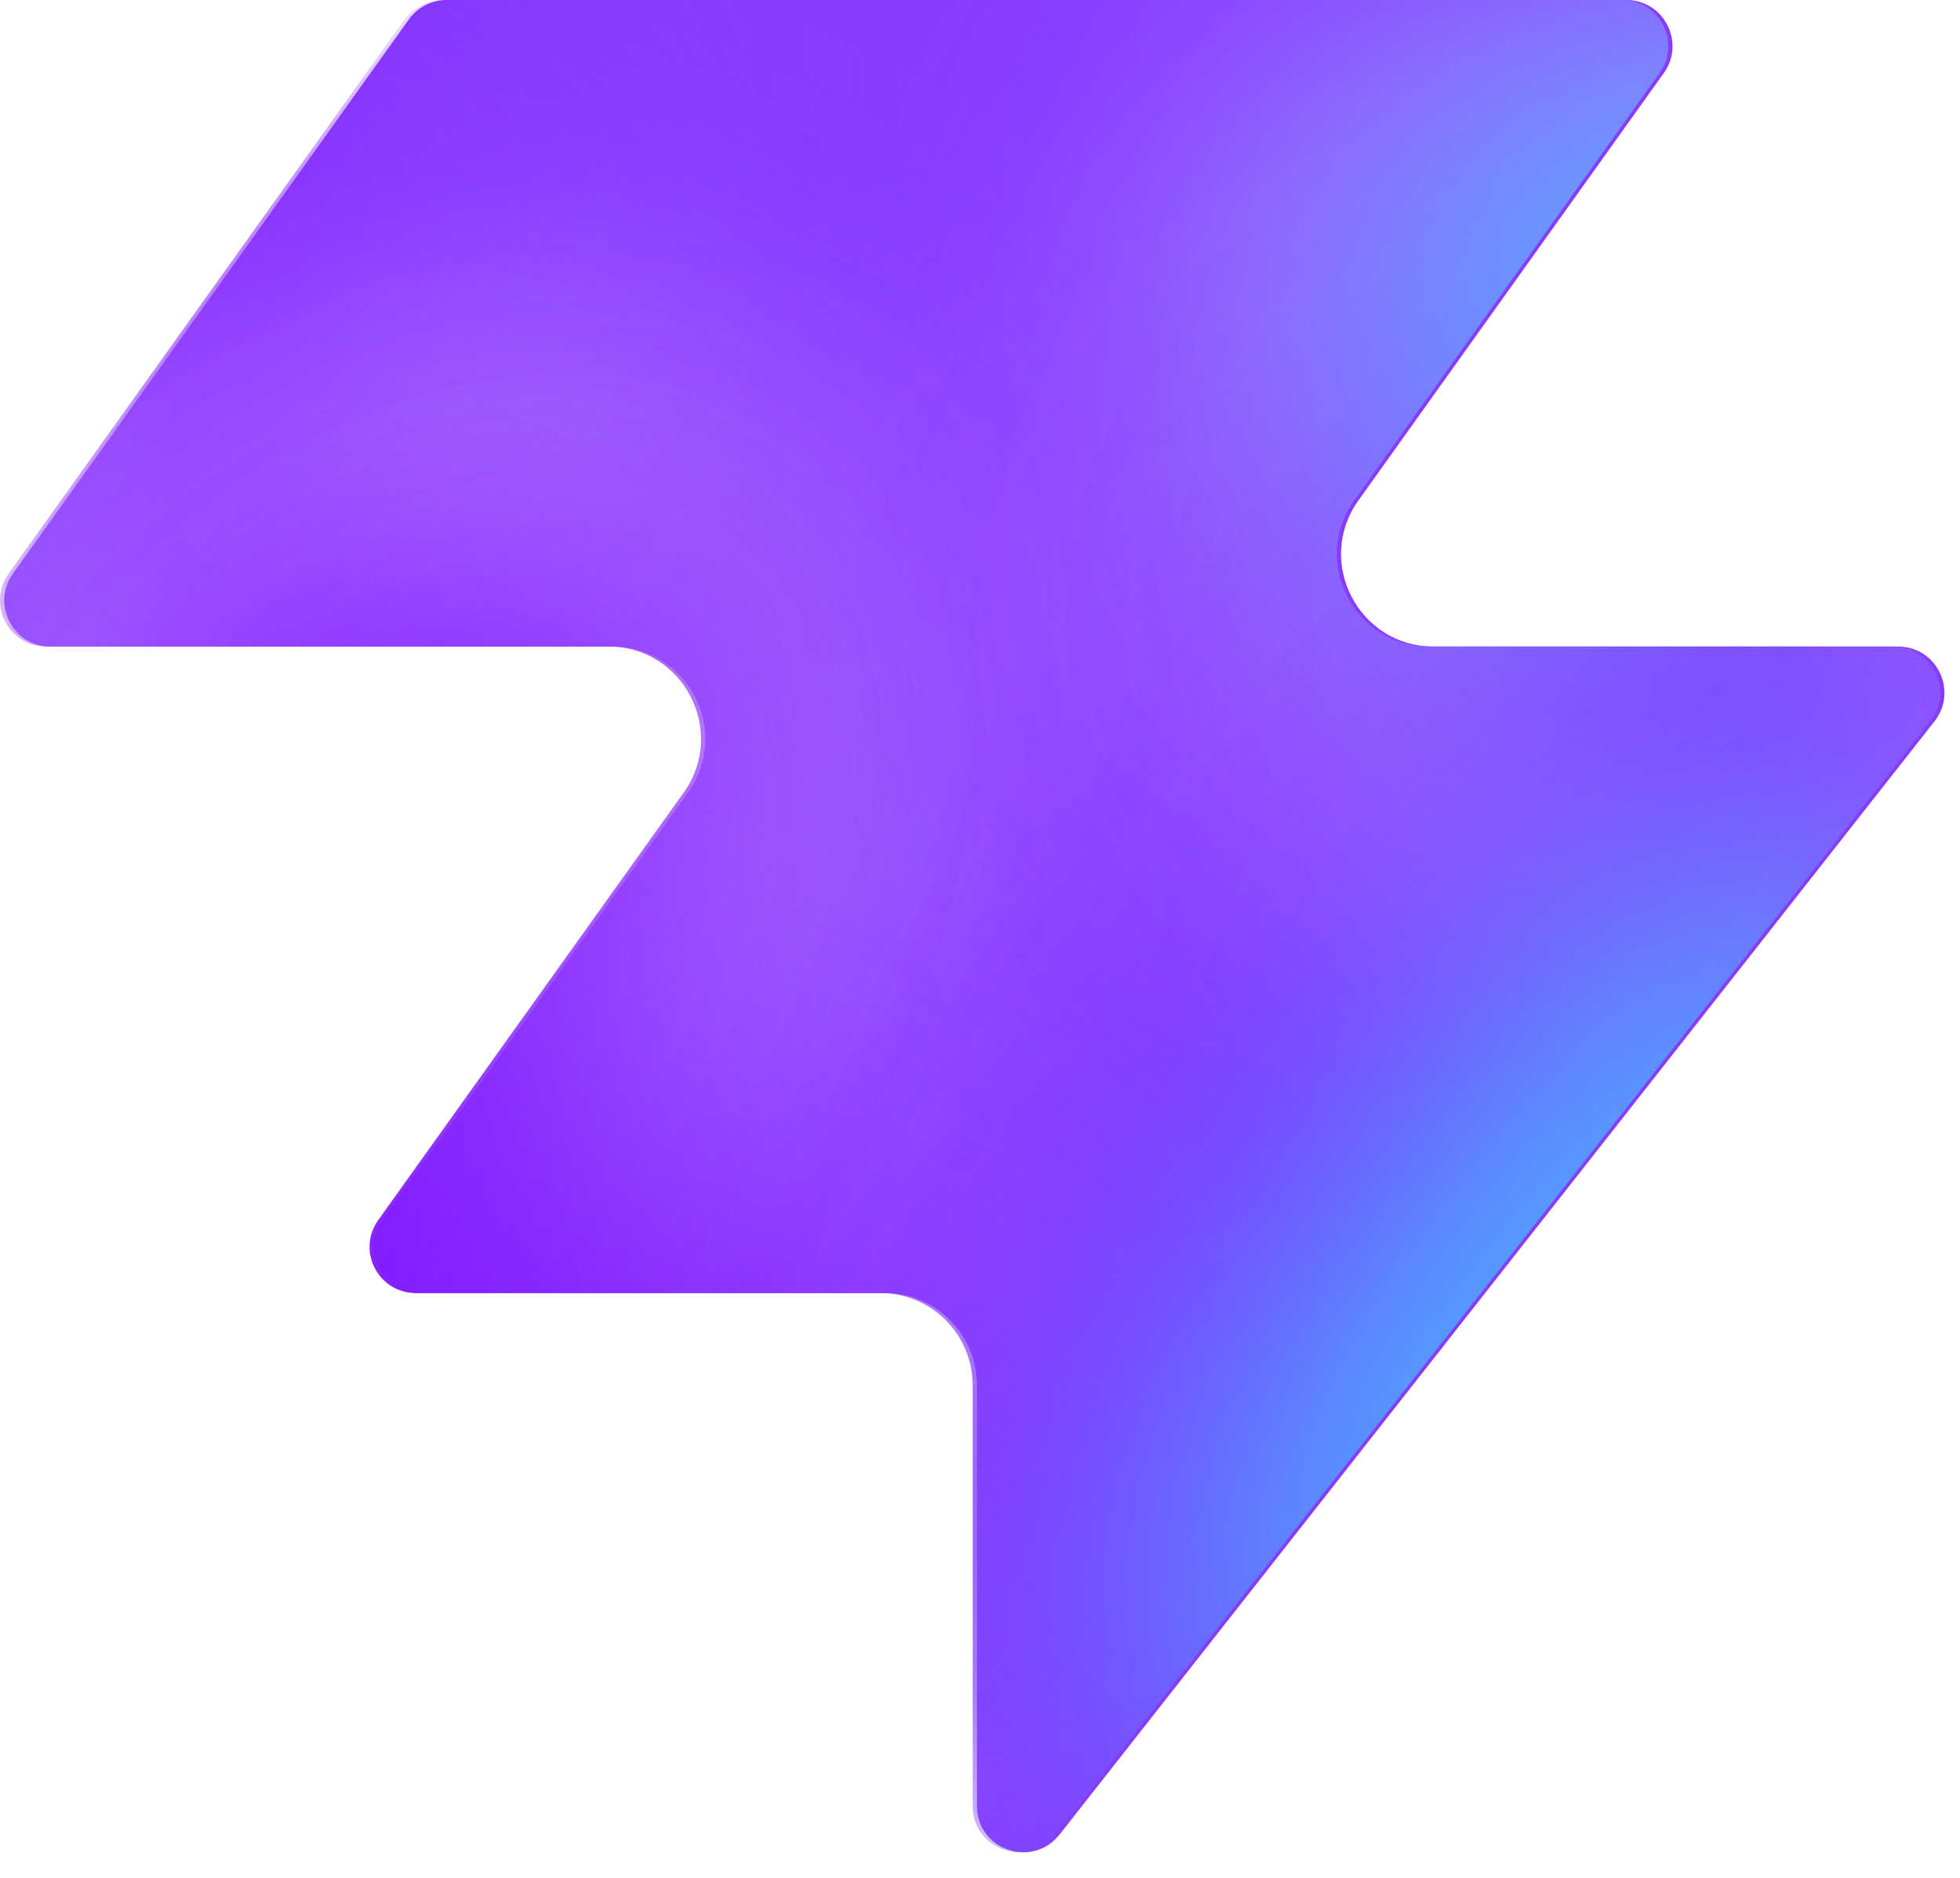
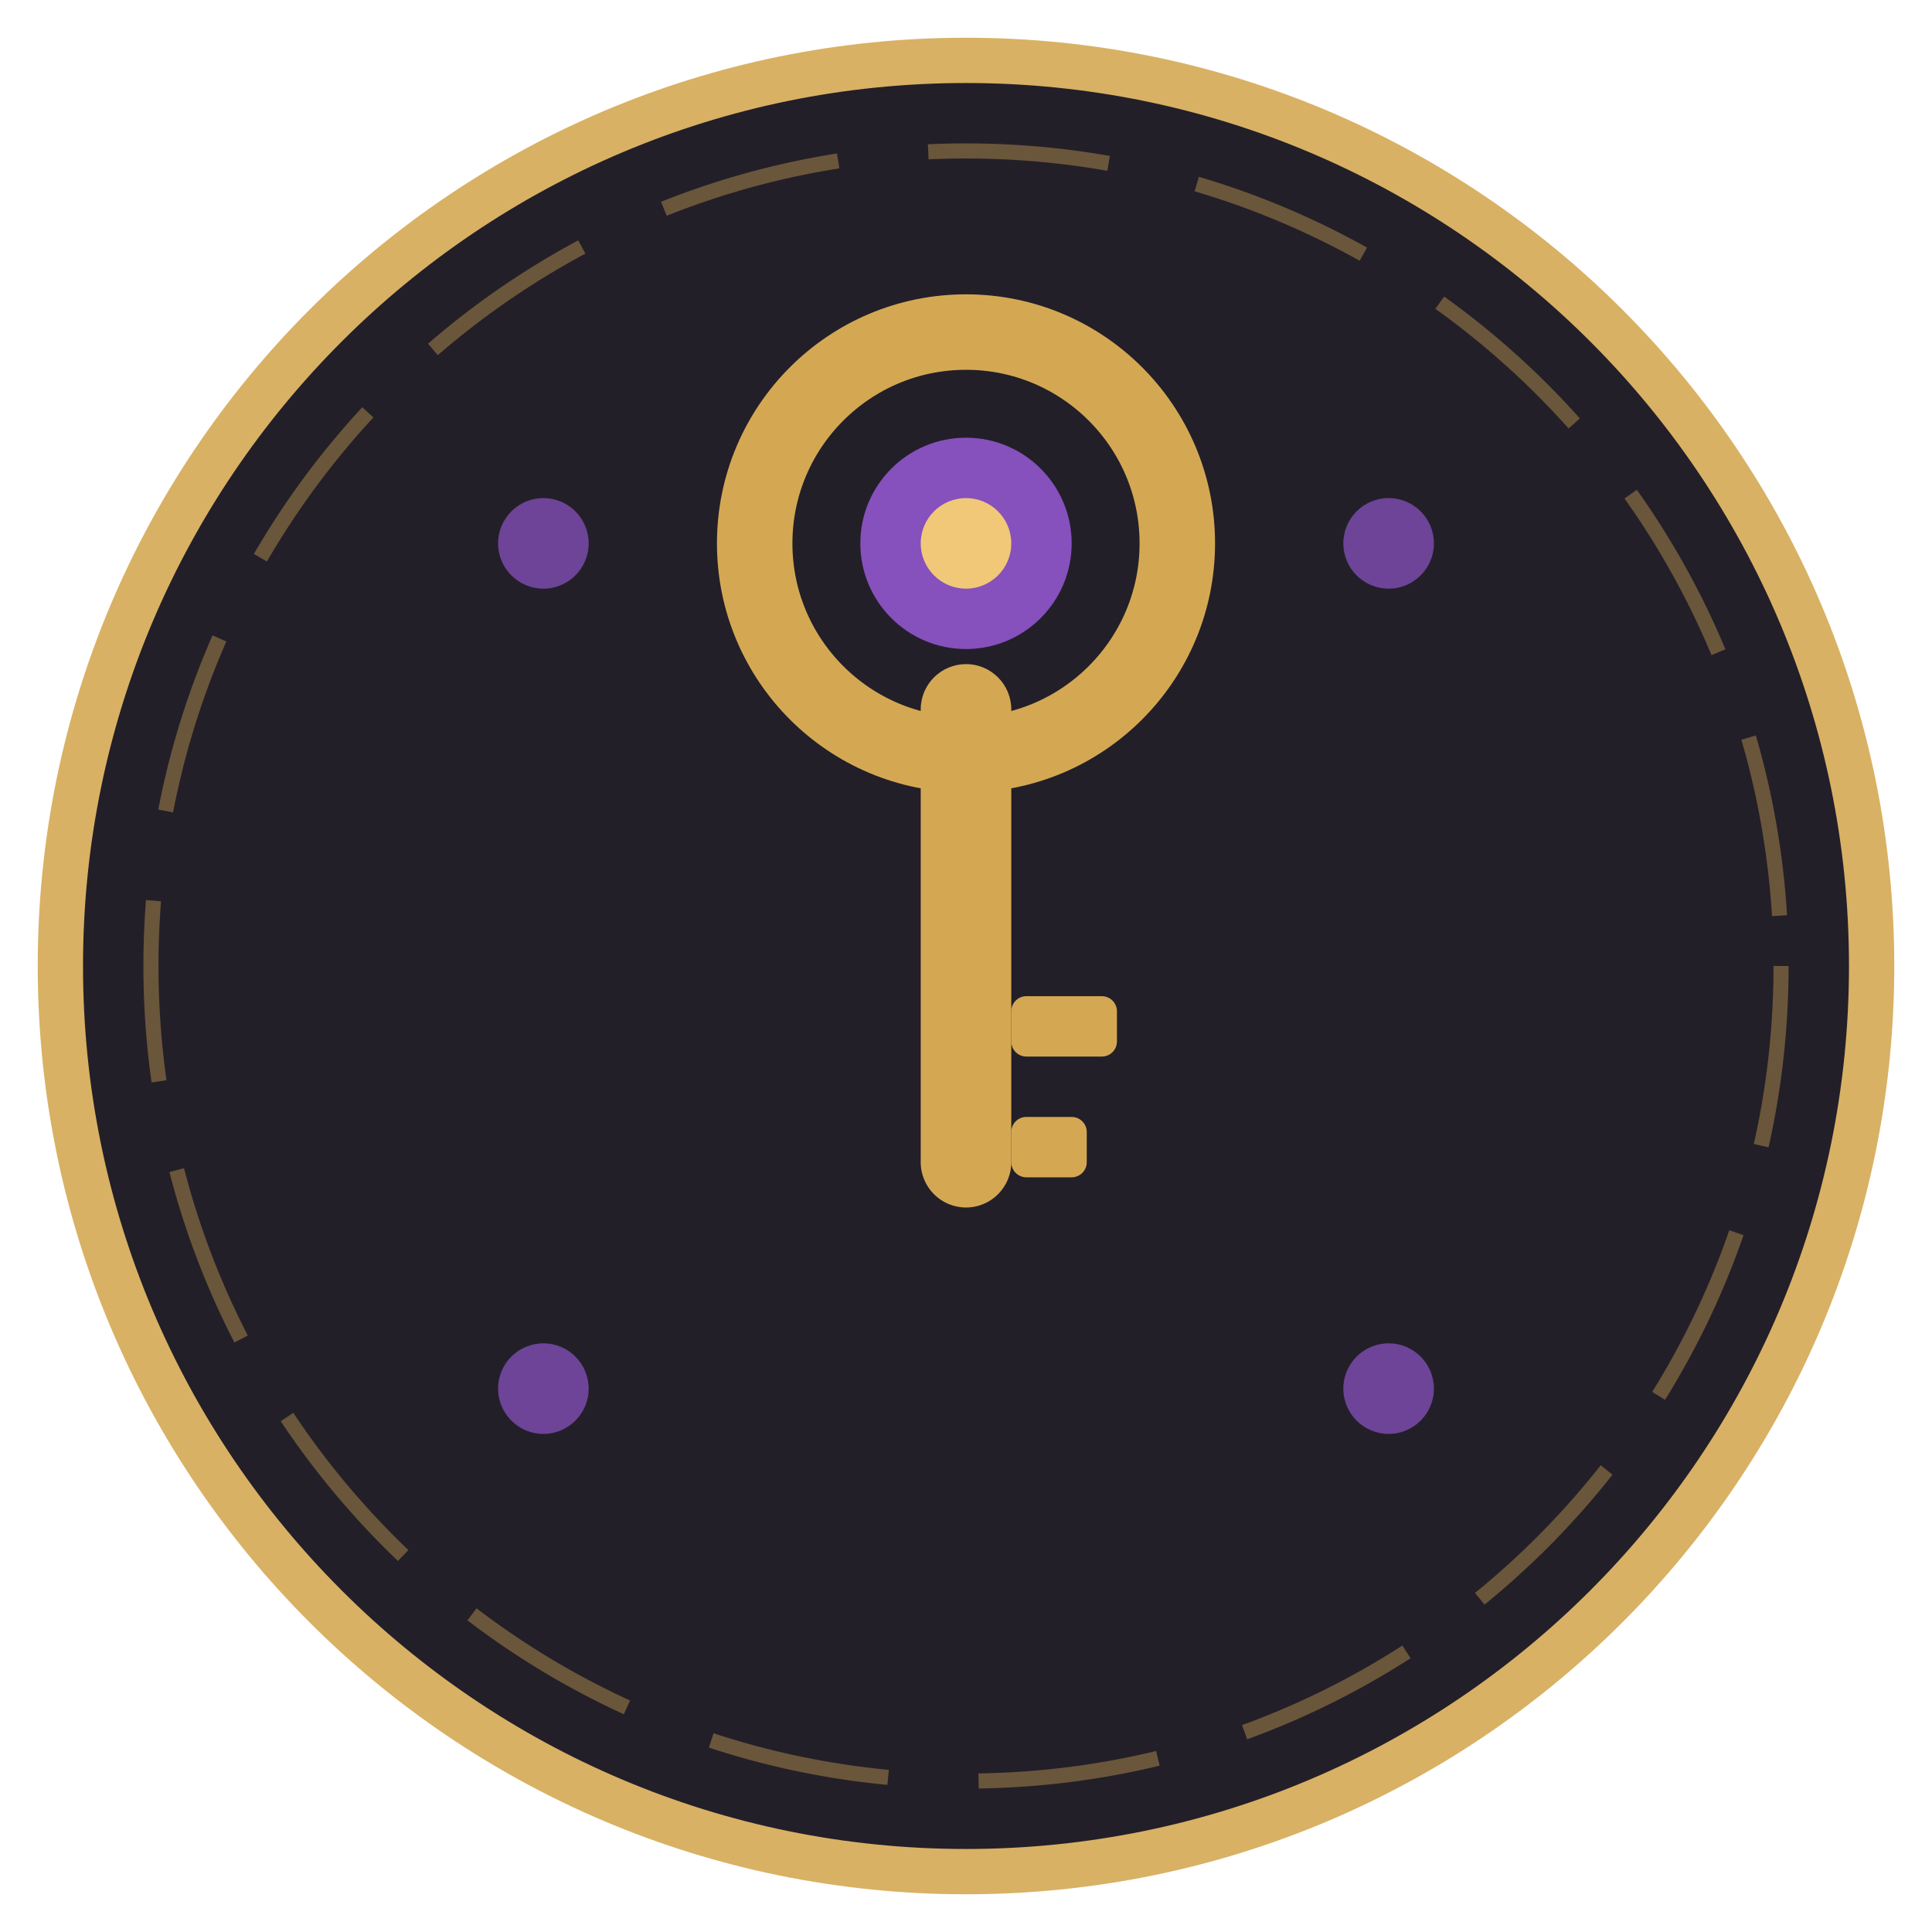
- <svg xmlns="http://www.w3.org/2000/svg" width="48" height="46" fill="none" viewBox="0 0 48 46">
-   <path fill="#863bff" d="M25.946 44.938c-.664.845-2.021.375-2.021-.698V33.937a2.26 2.26 0 0 0-2.262-2.262H10.287c-.92 0-1.456-1.04-.92-1.788l7.48-10.471c1.07-1.497 0-3.578-1.842-3.578H1.237c-.92 0-1.456-1.04-.92-1.788L10.013.474c.214-.297.556-.474.92-.474h28.894c.92 0 1.456 1.04.92 1.788l-7.48 10.471c-1.07 1.498 0 3.579 1.842 3.579h11.377c.943 0 1.473 1.088.89 1.83L25.947 44.94z" style="fill:#863bff;fill:color(display-p3 .525 .23 1);fill-opacity:1" />
-   <mask id="a" width="48" height="46" x="0" y="0" maskUnits="userSpaceOnUse" style="mask-type:alpha">
-     <path fill="#000" d="M25.842 44.938c-.664.844-2.021.375-2.021-.698V33.937a2.26 2.26 0 0 0-2.262-2.262H10.183c-.92 0-1.456-1.04-.92-1.788l7.48-10.471c1.07-1.498 0-3.579-1.842-3.579H1.133c-.92 0-1.456-1.04-.92-1.787L9.91.473c.214-.297.556-.474.92-.474h28.894c.92 0 1.456 1.04.92 1.788l-7.48 10.471c-1.07 1.498 0 3.578 1.842 3.578h11.377c.943 0 1.473 1.088.89 1.832L25.843 44.94z" style="fill:#000;fill-opacity:1" />
-   </mask>
-   <g mask="url(#a)">
-     <g filter="url(#b)">
-       <ellipse cx="5.508" cy="14.704" fill="#ede6ff" rx="5.508" ry="14.704" style="fill:#ede6ff;fill:color(display-p3 .927 .903 1);fill-opacity:1" transform="matrix(.00324 1 1 -.00324 -4.47 31.516)" />
-     </g>
-     <g filter="url(#c)">
-       <ellipse cx="10.399" cy="29.851" fill="#ede6ff" rx="10.399" ry="29.851" style="fill:#ede6ff;fill:color(display-p3 .927 .903 1);fill-opacity:1" transform="matrix(.00324 1 1 -.00324 -39.328 7.883)" />
-     </g>
-     <g filter="url(#d)">
-       <ellipse cx="5.508" cy="30.487" fill="#7e14ff" rx="5.508" ry="30.487" style="fill:#7e14ff;fill:color(display-p3 .492 .077 1);fill-opacity:1" transform="rotate(89.814 -25.913 -14.639)scale(1 -1)" />
-     </g>
-     <g filter="url(#e)">
-       <ellipse cx="5.508" cy="30.599" fill="#7e14ff" rx="5.508" ry="30.599" style="fill:#7e14ff;fill:color(display-p3 .492 .077 1);fill-opacity:1" transform="rotate(89.814 -32.644 -3.334)scale(1 -1)" />
-     </g>
-     <g filter="url(#f)">
-       <ellipse cx="5.508" cy="30.599" fill="#7e14ff" rx="5.508" ry="30.599" style="fill:#7e14ff;fill:color(display-p3 .492 .077 1);fill-opacity:1" transform="matrix(.00324 1 1 -.00324 -34.34 30.47)" />
-     </g>
-     <g filter="url(#g)">
-       <ellipse cx="14.072" cy="22.078" fill="#ede6ff" rx="14.072" ry="22.078" style="fill:#ede6ff;fill:color(display-p3 .927 .903 1);fill-opacity:1" transform="rotate(93.35 24.506 48.493)scale(-1 1)" />
-     </g>
-     <g filter="url(#h)">
-       <ellipse cx="3.47" cy="21.501" fill="#7e14ff" rx="3.47" ry="21.501" style="fill:#7e14ff;fill:color(display-p3 .492 .077 1);fill-opacity:1" transform="rotate(89.009 28.708 47.59)scale(-1 1)" />
-     </g>
-     <g filter="url(#i)">
-       <ellipse cx="3.47" cy="21.501" fill="#7e14ff" rx="3.47" ry="21.501" style="fill:#7e14ff;fill:color(display-p3 .492 .077 1);fill-opacity:1" transform="rotate(89.009 28.708 47.59)scale(-1 1)" />
-     </g>
-     <g filter="url(#j)">
-       <ellipse cx=".387" cy="8.972" fill="#7e14ff" rx="4.407" ry="29.108" style="fill:#7e14ff;fill:color(display-p3 .492 .077 1);fill-opacity:1" transform="rotate(39.51 .387 8.972)" />
-     </g>
-     <g filter="url(#k)">
-       <ellipse cx="47.523" cy="-6.092" fill="#7e14ff" rx="4.407" ry="29.108" style="fill:#7e14ff;fill:color(display-p3 .492 .077 1);fill-opacity:1" transform="rotate(37.892 47.523 -6.092)" />
-     </g>
-     <g filter="url(#l)">
-       <ellipse cx="41.412" cy="6.333" fill="#47bfff" rx="5.971" ry="9.665" style="fill:#47bfff;fill:color(display-p3 .28 .748 1);fill-opacity:1" transform="rotate(37.892 41.412 6.333)" />
-     </g>
-     <g filter="url(#m)">
-       <ellipse cx="-1.879" cy="38.332" fill="#7e14ff" rx="4.407" ry="29.108" style="fill:#7e14ff;fill:color(display-p3 .492 .077 1);fill-opacity:1" transform="rotate(37.892 -1.88 38.332)" />
-     </g>
-     <g filter="url(#n)">
-       <ellipse cx="-1.879" cy="38.332" fill="#7e14ff" rx="4.407" ry="29.108" style="fill:#7e14ff;fill:color(display-p3 .492 .077 1);fill-opacity:1" transform="rotate(37.892 -1.88 38.332)" />
-     </g>
-     <g filter="url(#o)">
-       <ellipse cx="35.651" cy="29.907" fill="#7e14ff" rx="4.407" ry="29.108" style="fill:#7e14ff;fill:color(display-p3 .492 .077 1);fill-opacity:1" transform="rotate(37.892 35.651 29.907)" />
-     </g>
-     <g filter="url(#p)">
-       <ellipse cx="38.418" cy="32.4" fill="#47bfff" rx="5.971" ry="15.297" style="fill:#47bfff;fill:color(display-p3 .28 .748 1);fill-opacity:1" transform="rotate(37.892 38.418 32.4)" />
-     </g>
-   </g>
-   <defs>
-     <filter id="b" width="60.045" height="41.654" x="-19.77" y="16.149" color-interpolation-filters="sRGB" filterUnits="userSpaceOnUse">
-       <feFlood flood-opacity="0" result="BackgroundImageFix" />
-       <feBlend in="SourceGraphic" in2="BackgroundImageFix" result="shape" />
-       <feGaussianBlur result="effect1_foregroundBlur_2002_17158" stdDeviation="7.659" />
-     </filter>
-     <filter id="c" width="90.34" height="51.437" x="-54.613" y="-7.533" color-interpolation-filters="sRGB" filterUnits="userSpaceOnUse">
-       <feFlood flood-opacity="0" result="BackgroundImageFix" />
-       <feBlend in="SourceGraphic" in2="BackgroundImageFix" result="shape" />
-       <feGaussianBlur result="effect1_foregroundBlur_2002_17158" stdDeviation="7.659" />
-     </filter>
-     <filter id="d" width="79.355" height="29.4" x="-49.64" y="2.03" color-interpolation-filters="sRGB" filterUnits="userSpaceOnUse">
-       <feFlood flood-opacity="0" result="BackgroundImageFix" />
-       <feBlend in="SourceGraphic" in2="BackgroundImageFix" result="shape" />
-       <feGaussianBlur result="effect1_foregroundBlur_2002_17158" stdDeviation="4.596" />
-     </filter>
-     <filter id="e" width="79.579" height="29.4" x="-45.045" y="20.029" color-interpolation-filters="sRGB" filterUnits="userSpaceOnUse">
-       <feFlood flood-opacity="0" result="BackgroundImageFix" />
-       <feBlend in="SourceGraphic" in2="BackgroundImageFix" result="shape" />
-       <feGaussianBlur result="effect1_foregroundBlur_2002_17158" stdDeviation="4.596" />
-     </filter>
-     <filter id="f" width="79.579" height="29.4" x="-43.513" y="21.178" color-interpolation-filters="sRGB" filterUnits="userSpaceOnUse">
-       <feFlood flood-opacity="0" result="BackgroundImageFix" />
-       <feBlend in="SourceGraphic" in2="BackgroundImageFix" result="shape" />
-       <feGaussianBlur result="effect1_foregroundBlur_2002_17158" stdDeviation="4.596" />
-     </filter>
-     <filter id="g" width="74.749" height="58.852" x="15.756" y="-17.901" color-interpolation-filters="sRGB" filterUnits="userSpaceOnUse">
-       <feFlood flood-opacity="0" result="BackgroundImageFix" />
-       <feBlend in="SourceGraphic" in2="BackgroundImageFix" result="shape" />
-       <feGaussianBlur result="effect1_foregroundBlur_2002_17158" stdDeviation="7.659" />
-     </filter>
-     <filter id="h" width="61.377" height="25.362" x="23.548" y="2.284" color-interpolation-filters="sRGB" filterUnits="userSpaceOnUse">
-       <feFlood flood-opacity="0" result="BackgroundImageFix" />
-       <feBlend in="SourceGraphic" in2="BackgroundImageFix" result="shape" />
-       <feGaussianBlur result="effect1_foregroundBlur_2002_17158" stdDeviation="4.596" />
-     </filter>
-     <filter id="i" width="61.377" height="25.362" x="23.548" y="2.284" color-interpolation-filters="sRGB" filterUnits="userSpaceOnUse">
-       <feFlood flood-opacity="0" result="BackgroundImageFix" />
-       <feBlend in="SourceGraphic" in2="BackgroundImageFix" result="shape" />
-       <feGaussianBlur result="effect1_foregroundBlur_2002_17158" stdDeviation="4.596" />
-     </filter>
-     <filter id="j" width="56.045" height="63.649" x="-27.636" y="-22.853" color-interpolation-filters="sRGB" filterUnits="userSpaceOnUse">
-       <feFlood flood-opacity="0" result="BackgroundImageFix" />
-       <feBlend in="SourceGraphic" in2="BackgroundImageFix" result="shape" />
-       <feGaussianBlur result="effect1_foregroundBlur_2002_17158" stdDeviation="4.596" />
-     </filter>
-     <filter id="k" width="54.814" height="64.646" x="20.116" y="-38.415" color-interpolation-filters="sRGB" filterUnits="userSpaceOnUse">
-       <feFlood flood-opacity="0" result="BackgroundImageFix" />
-       <feBlend in="SourceGraphic" in2="BackgroundImageFix" result="shape" />
-       <feGaussianBlur result="effect1_foregroundBlur_2002_17158" stdDeviation="4.596" />
-     </filter>
-     <filter id="l" width="33.541" height="35.313" x="24.641" y="-11.323" color-interpolation-filters="sRGB" filterUnits="userSpaceOnUse">
-       <feFlood flood-opacity="0" result="BackgroundImageFix" />
-       <feBlend in="SourceGraphic" in2="BackgroundImageFix" result="shape" />
-       <feGaussianBlur result="effect1_foregroundBlur_2002_17158" stdDeviation="4.596" />
-     </filter>
-     <filter id="m" width="54.814" height="64.646" x="-29.286" y="6.009" color-interpolation-filters="sRGB" filterUnits="userSpaceOnUse">
-       <feFlood flood-opacity="0" result="BackgroundImageFix" />
-       <feBlend in="SourceGraphic" in2="BackgroundImageFix" result="shape" />
-       <feGaussianBlur result="effect1_foregroundBlur_2002_17158" stdDeviation="4.596" />
-     </filter>
-     <filter id="n" width="54.814" height="64.646" x="-29.286" y="6.009" color-interpolation-filters="sRGB" filterUnits="userSpaceOnUse">
-       <feFlood flood-opacity="0" result="BackgroundImageFix" />
-       <feBlend in="SourceGraphic" in2="BackgroundImageFix" result="shape" />
-       <feGaussianBlur result="effect1_foregroundBlur_2002_17158" stdDeviation="4.596" />
-     </filter>
-     <filter id="o" width="54.814" height="64.646" x="8.244" y="-2.416" color-interpolation-filters="sRGB" filterUnits="userSpaceOnUse">
-       <feFlood flood-opacity="0" result="BackgroundImageFix" />
-       <feBlend in="SourceGraphic" in2="BackgroundImageFix" result="shape" />
-       <feGaussianBlur result="effect1_foregroundBlur_2002_17158" stdDeviation="4.596" />
-     </filter>
-     <filter id="p" width="39.409" height="43.623" x="18.713" y="10.588" color-interpolation-filters="sRGB" filterUnits="userSpaceOnUse">
-       <feFlood flood-opacity="0" result="BackgroundImageFix" />
-       <feBlend in="SourceGraphic" in2="BackgroundImageFix" result="shape" />
-       <feGaussianBlur result="effect1_foregroundBlur_2002_17158" stdDeviation="4.596" />
-     </filter>
-   </defs>
+ <svg xmlns="http://www.w3.org/2000/svg" viewBox="0 0 64 64" fill="none">
+   <circle cx="32" cy="32" r="30" fill="#0b0712" stroke="#d4a853" stroke-width="1.5" opacity="0.9" />
+   <circle cx="32" cy="32" r="27" stroke="#d4a853" stroke-width="0.5" stroke-dasharray="6 3" opacity="0.4" />
+   <rect x="30.5" y="22" width="3" height="18" rx="1.5" fill="#d4a853" />
+   <circle cx="32" cy="18" r="7" stroke="#d4a853" stroke-width="2.5" fill="none" />
+   <circle cx="32" cy="18" r="3.5" fill="#9f5de2" opacity="0.8" />
+   <rect x="33.5" y="33" width="3.5" height="2" rx="0.5" fill="#d4a853" />
+   <rect x="33.5" y="37" width="2.5" height="2" rx="0.5" fill="#d4a853" />
+   <circle cx="18" cy="18" r="1.5" fill="#9f5de2" opacity="0.6" />
+   <circle cx="46" cy="18" r="1.5" fill="#9f5de2" opacity="0.6" />
+   <circle cx="18" cy="46" r="1.5" fill="#9f5de2" opacity="0.6" />
+   <circle cx="46" cy="46" r="1.5" fill="#9f5de2" opacity="0.6" />
+   <circle cx="32" cy="18" r="1.5" fill="#f0c878" />
</svg>
